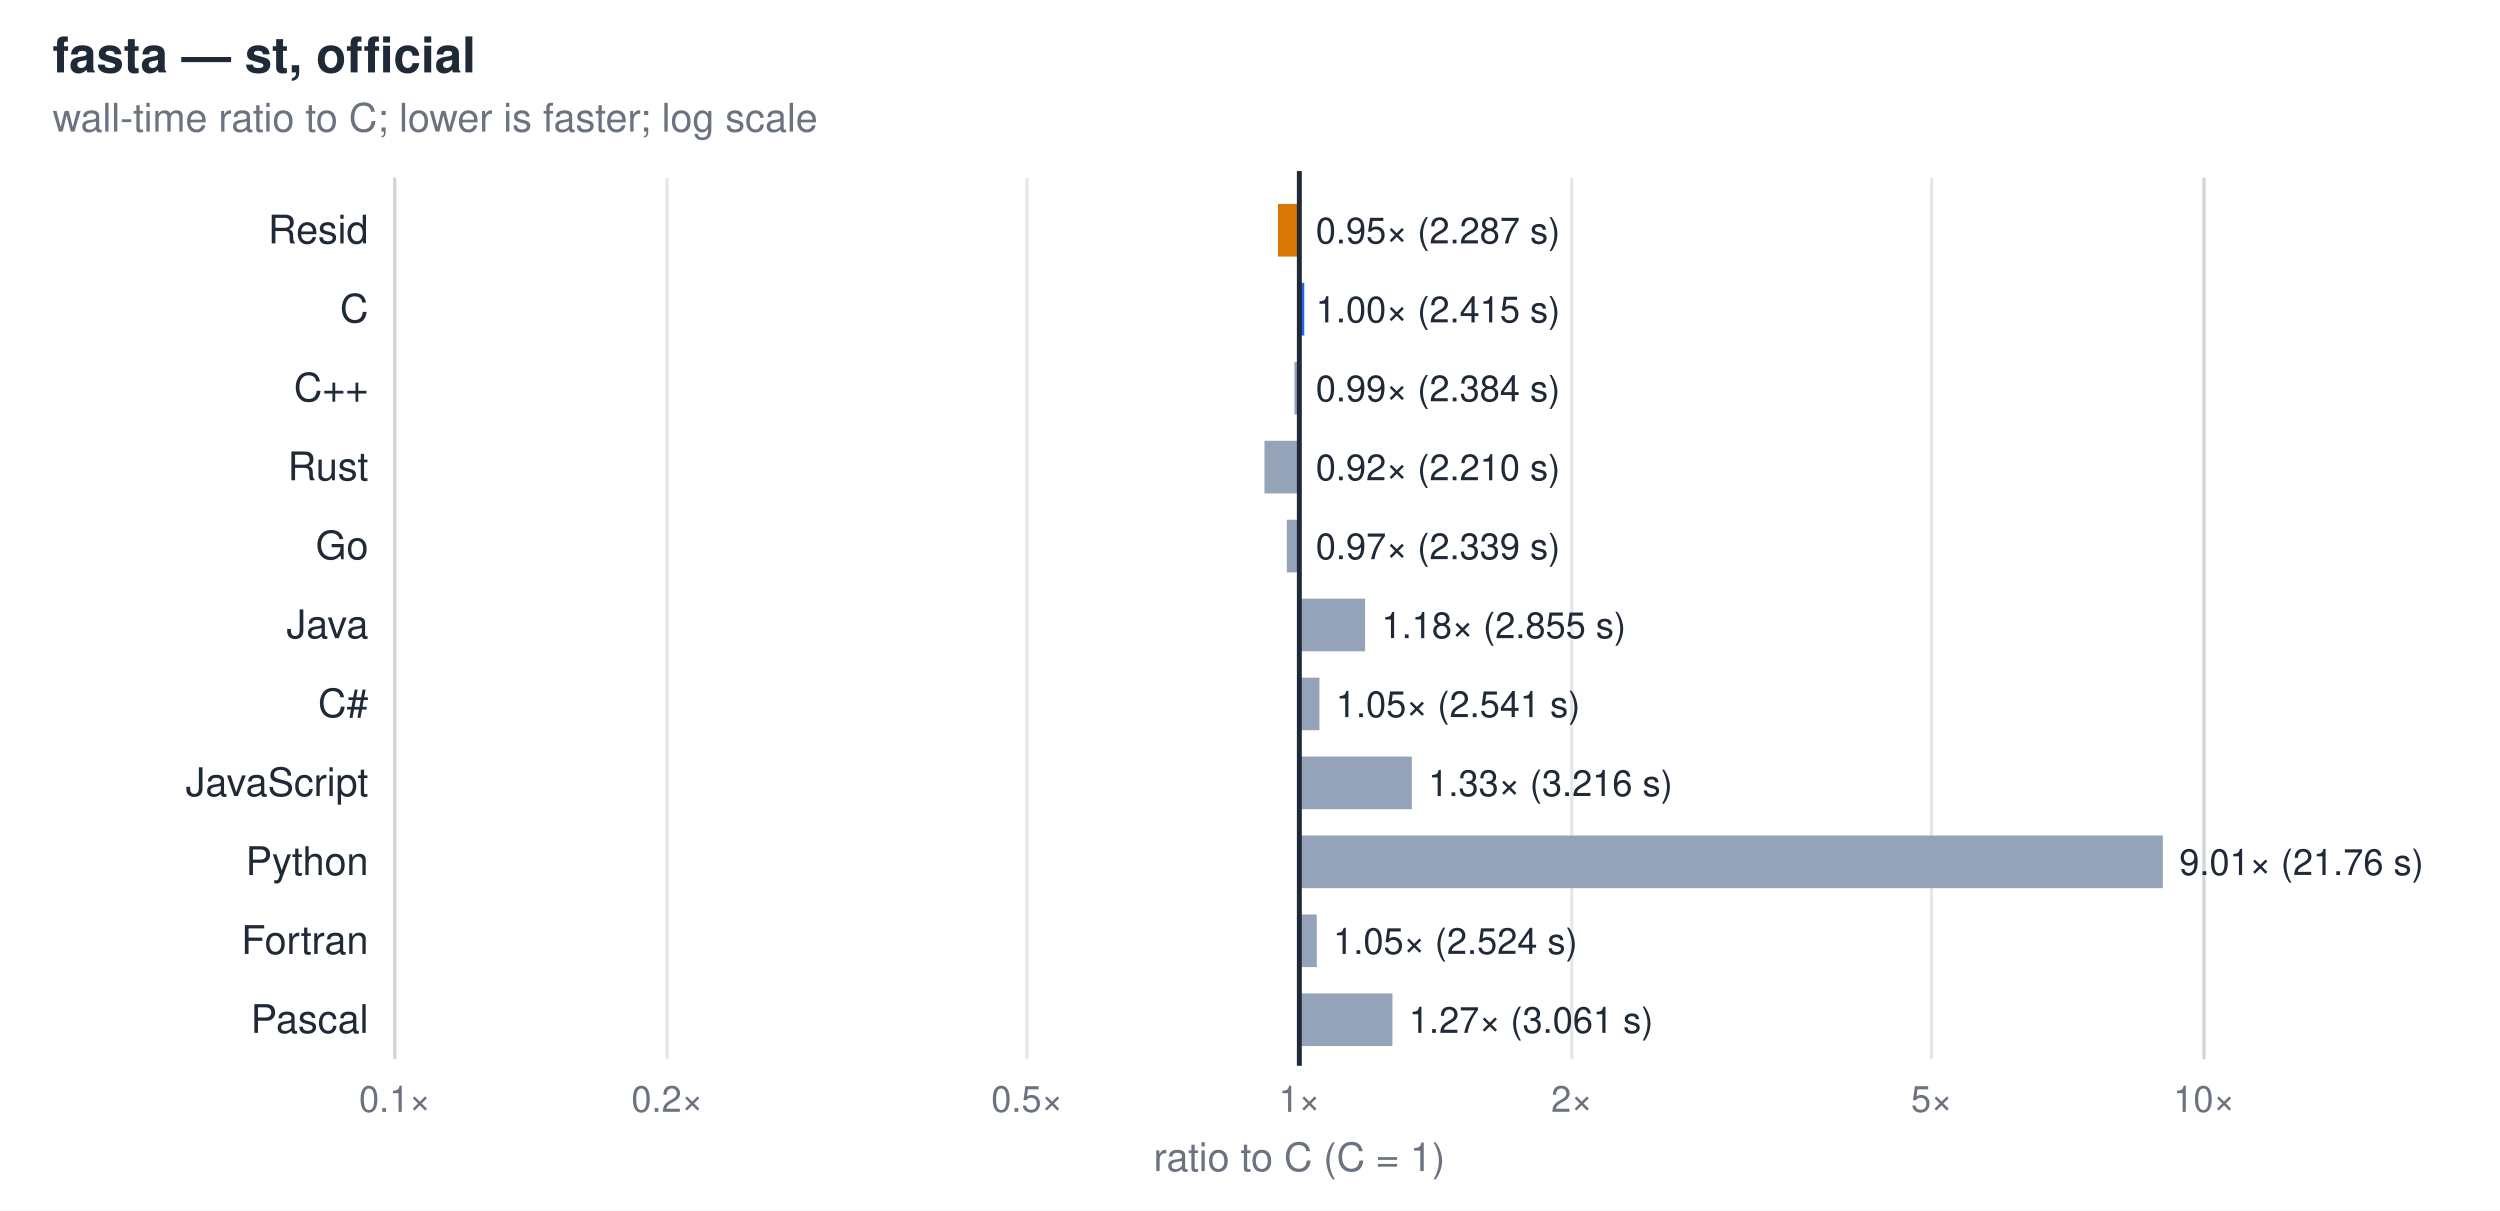
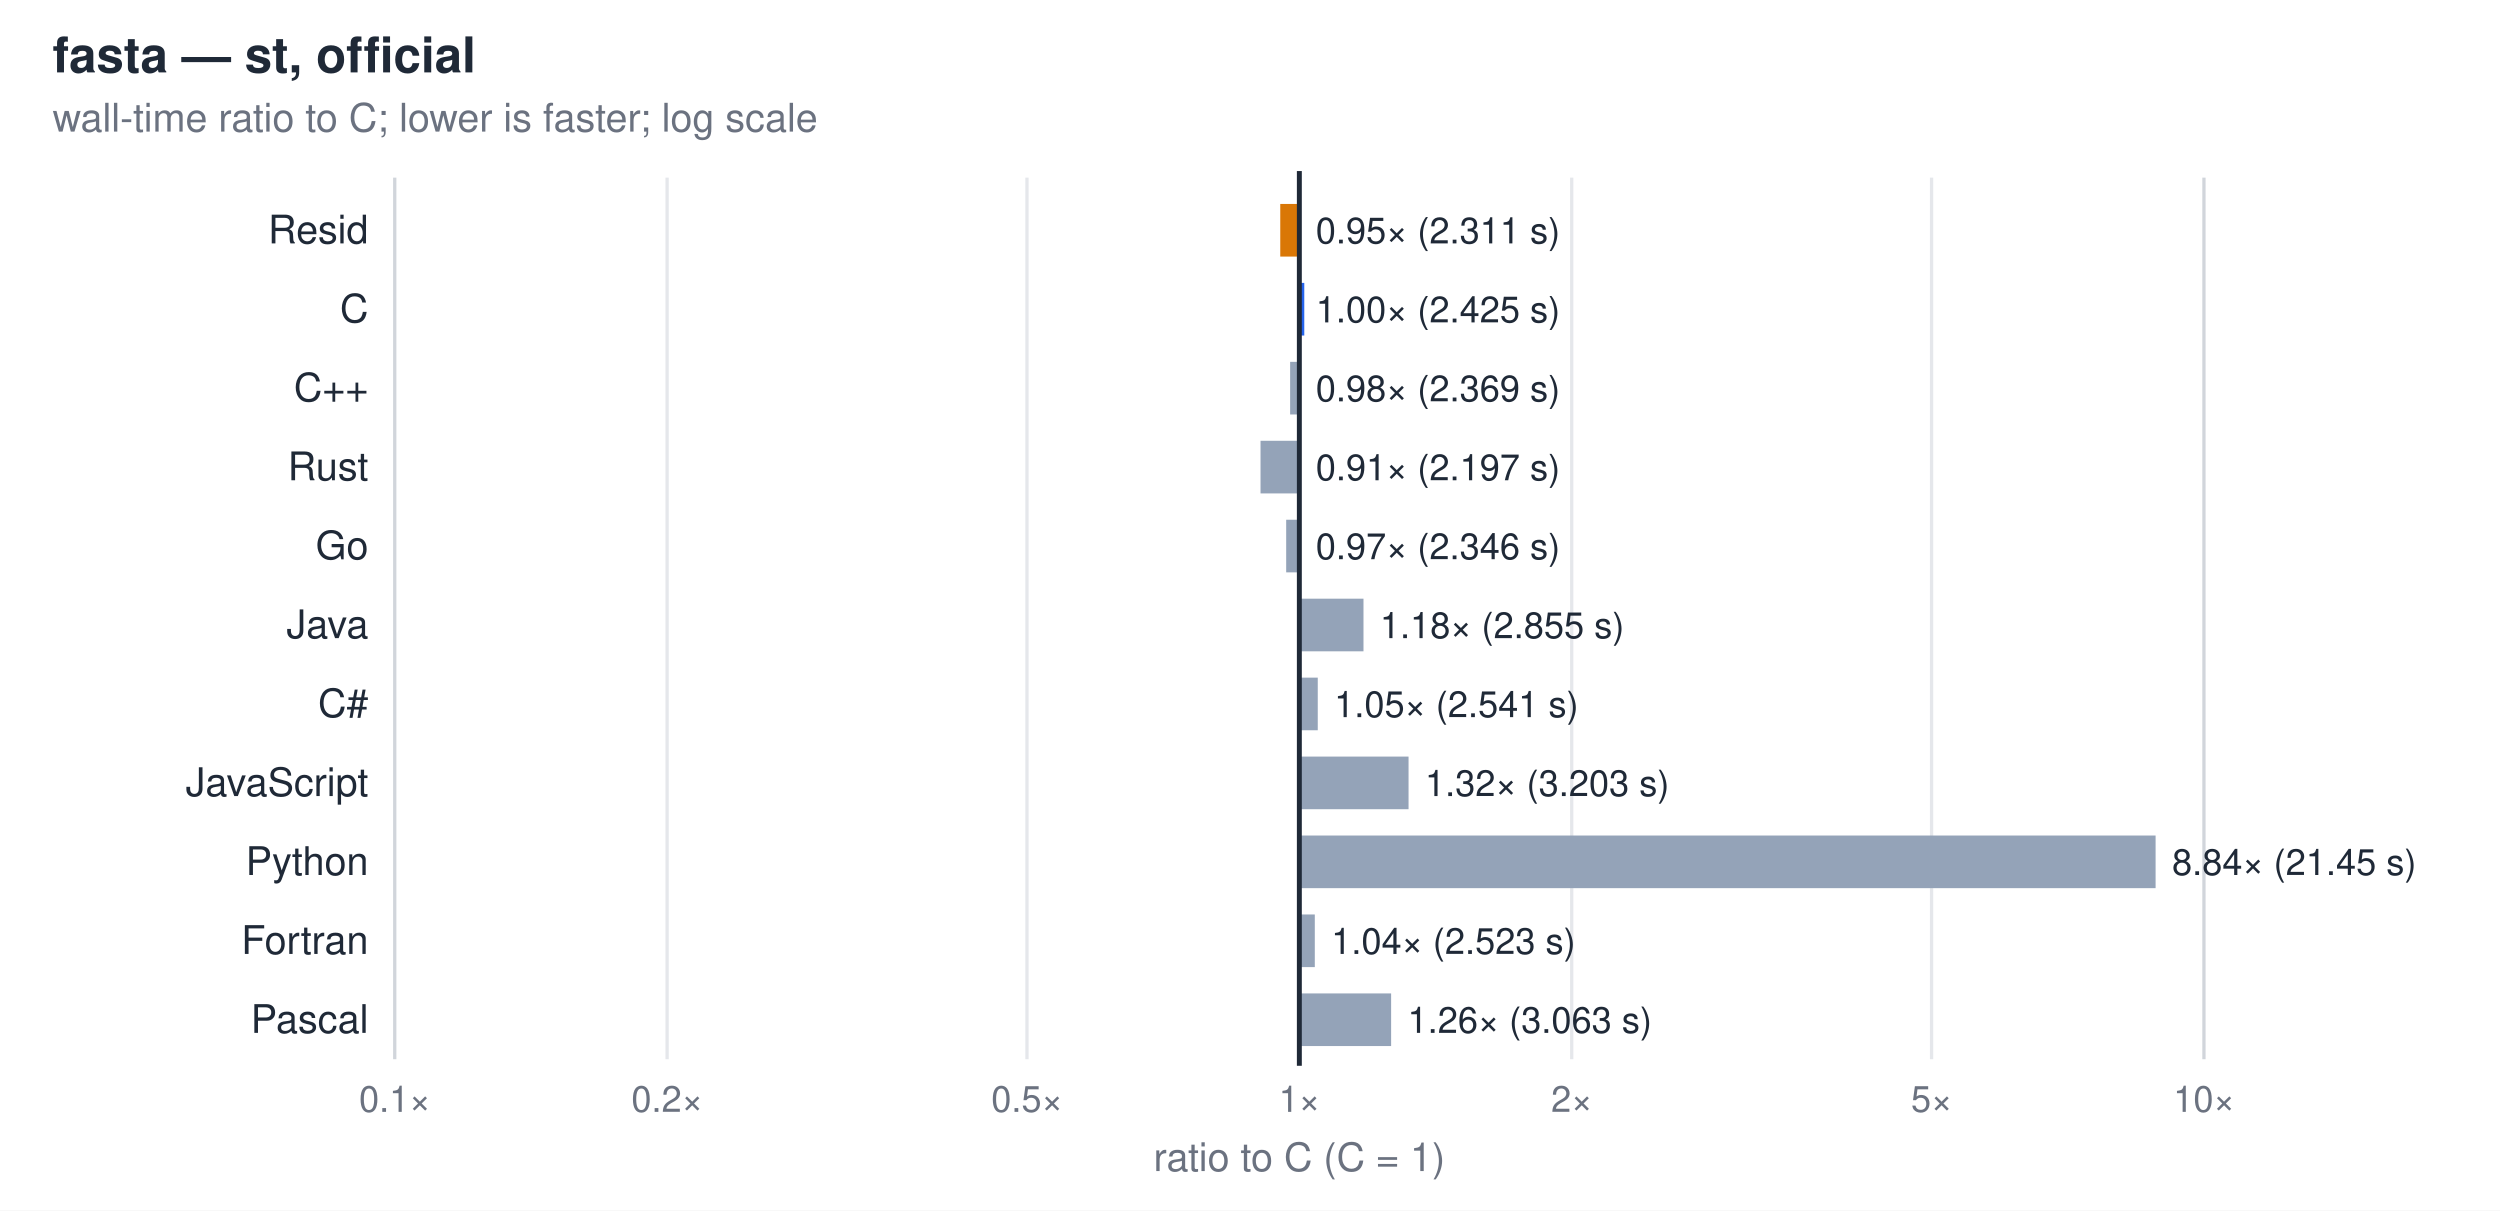
<svg xmlns="http://www.w3.org/2000/svg" width="760" height="368" viewBox="0 0 760 368" font-family="Helvetica, Arial, sans-serif" font-size="12">
  <rect x="0" y="0" width="760" height="368" fill="#ffffff" />
  <text x="16" y="22" font-size="15" font-weight="bold" fill="#1f2937">fasta — st, official</text>
  <text x="16" y="40" fill="#6b7280">wall-time ratio to C; lower is faster; log scale</text>
  <line x1="120.0" y1="54" x2="120.0" y2="322" stroke="#d1d5db" stroke-width="1" />
  <text x="120.0" y="338" text-anchor="middle" fill="#6b7280" font-size="11">0.1×</text>
  <line x1="202.8" y1="54" x2="202.8" y2="322" stroke="#e5e7eb" stroke-width="1" />
  <text x="202.8" y="338" text-anchor="middle" fill="#6b7280" font-size="11">0.2×</text>
  <line x1="312.2" y1="54" x2="312.2" y2="322" stroke="#e5e7eb" stroke-width="1" />
  <text x="312.2" y="338" text-anchor="middle" fill="#6b7280" font-size="11">0.5×</text>
  <line x1="395.0" y1="54" x2="395.0" y2="322" stroke="#d1d5db" stroke-width="1" />
  <text x="395.0" y="338" text-anchor="middle" fill="#6b7280" font-size="11">1×</text>
  <line x1="477.8" y1="54" x2="477.8" y2="322" stroke="#e5e7eb" stroke-width="1" />
  <text x="477.8" y="338" text-anchor="middle" fill="#6b7280" font-size="11">2×</text>
  <line x1="587.2" y1="54" x2="587.2" y2="322" stroke="#e5e7eb" stroke-width="1" />
  <text x="587.2" y="338" text-anchor="middle" fill="#6b7280" font-size="11">5×</text>
  <line x1="670.0" y1="54" x2="670.0" y2="322" stroke="#d1d5db" stroke-width="1" />
  <text x="670.0" y="338" text-anchor="middle" fill="#6b7280" font-size="11">10×</text>
  <text x="112" y="74.0" text-anchor="end" fill="#1f2937">Resid</text>
-   <rect x="388.5" y="62" width="6.5" height="16" fill="#d97706" />
-   <text x="400.0" y="74.0" fill="#1f2937" font-size="11">0.95×  (2.287 s)</text>
+   <rect x="389.2" y="62" width="5.8" height="16" fill="#d97706" />
+   <text x="400.0" y="74.0" fill="#1f2937" font-size="11">0.95×  (2.311 s)</text>
  <text x="112" y="98.0" text-anchor="end" fill="#1f2937">C</text>
  <rect x="395.0" y="86" width="1.5" height="16" fill="#2563eb" />
-   <text x="400.0" y="98.0" fill="#1f2937" font-size="11">1.00×  (2.415 s)</text>
+   <text x="400.0" y="98.0" fill="#1f2937" font-size="11">1.00×  (2.425 s)</text>
  <text x="112" y="122.0" text-anchor="end" fill="#1f2937">C++</text>
-   <rect x="393.5" y="110" width="1.5" height="16" fill="#94a3b8" />
-   <text x="400.0" y="122.0" fill="#1f2937" font-size="11">0.99×  (2.384 s)</text>
+   <rect x="392.2" y="110" width="2.8" height="16" fill="#94a3b8" />
+   <text x="400.0" y="122.0" fill="#1f2937" font-size="11">0.98×  (2.369 s)</text>
  <text x="112" y="146.0" text-anchor="end" fill="#1f2937">Rust</text>
-   <rect x="384.4" y="134" width="10.6" height="16" fill="#94a3b8" />
-   <text x="400.0" y="146.0" fill="#1f2937" font-size="11">0.92×  (2.210 s)</text>
+   <rect x="383.2" y="134" width="11.8" height="16" fill="#94a3b8" />
+   <text x="400.0" y="146.0" fill="#1f2937" font-size="11">0.91×  (2.197 s)</text>
  <text x="112" y="170.0" text-anchor="end" fill="#1f2937">Go</text>
-   <rect x="391.2" y="158" width="3.8" height="16" fill="#94a3b8" />
-   <text x="400.0" y="170.0" fill="#1f2937" font-size="11">0.97×  (2.339 s)</text>
+   <rect x="391.0" y="158" width="4.0" height="16" fill="#94a3b8" />
+   <text x="400.0" y="170.0" fill="#1f2937" font-size="11">0.97×  (2.346 s)</text>
  <text x="112" y="194.0" text-anchor="end" fill="#1f2937">Java</text>
-   <rect x="395.0" y="182" width="20.0" height="16" fill="#94a3b8" />
-   <text x="420.0" y="194.0" fill="#1f2937" font-size="11">1.18×  (2.855 s)</text>
+   <rect x="395.0" y="182" width="19.5" height="16" fill="#94a3b8" />
+   <text x="419.5" y="194.0" fill="#1f2937" font-size="11">1.18×  (2.855 s)</text>
  <text x="112" y="218.0" text-anchor="end" fill="#1f2937">C#</text>
-   <rect x="395.0" y="206" width="6.1" height="16" fill="#94a3b8" />
-   <text x="406.1" y="218.0" fill="#1f2937" font-size="11">1.05×  (2.541 s)</text>
+   <rect x="395.0" y="206" width="5.6" height="16" fill="#94a3b8" />
+   <text x="405.6" y="218.0" fill="#1f2937" font-size="11">1.05×  (2.541 s)</text>
  <text x="112" y="242.0" text-anchor="end" fill="#1f2937">JavaScript</text>
-   <rect x="395.0" y="230" width="34.2" height="16" fill="#94a3b8" />
-   <text x="434.2" y="242.0" fill="#1f2937" font-size="11">1.33×  (3.216 s)</text>
+   <rect x="395.0" y="230" width="33.2" height="16" fill="#94a3b8" />
+   <text x="433.2" y="242.0" fill="#1f2937" font-size="11">1.32×  (3.203 s)</text>
  <text x="112" y="266.0" text-anchor="end" fill="#1f2937">Python</text>
-   <rect x="395.0" y="254" width="262.5" height="16" fill="#94a3b8" />
-   <text x="662.5" y="266.0" fill="#1f2937" font-size="11">9.01×  (21.76 s)</text>
+   <rect x="395.0" y="254" width="260.3" height="16" fill="#94a3b8" />
+   <text x="660.3" y="266.0" fill="#1f2937" font-size="11">8.84×  (21.45 s)</text>
  <text x="112" y="290.0" text-anchor="end" fill="#1f2937">Fortran</text>
-   <rect x="395.0" y="278" width="5.3" height="16" fill="#94a3b8" />
-   <text x="405.3" y="290.0" fill="#1f2937" font-size="11">1.05×  (2.524 s)</text>
+   <rect x="395.0" y="278" width="4.7" height="16" fill="#94a3b8" />
+   <text x="404.7" y="290.0" fill="#1f2937" font-size="11">1.04×  (2.523 s)</text>
  <text x="112" y="314.0" text-anchor="end" fill="#1f2937">Pascal</text>
-   <rect x="395.0" y="302" width="28.3" height="16" fill="#94a3b8" />
-   <text x="428.3" y="314.0" fill="#1f2937" font-size="11">1.27×  (3.061 s)</text>
+   <rect x="395.0" y="302" width="27.9" height="16" fill="#94a3b8" />
+   <text x="427.9" y="314.0" fill="#1f2937" font-size="11">1.26×  (3.063 s)</text>
  <line x1="395.0" y1="52" x2="395.0" y2="324" stroke="#1f2937" stroke-width="1.5" />
  <text x="395.0" y="356" text-anchor="middle" fill="#6b7280">ratio to C (C = 1)</text>
</svg>
